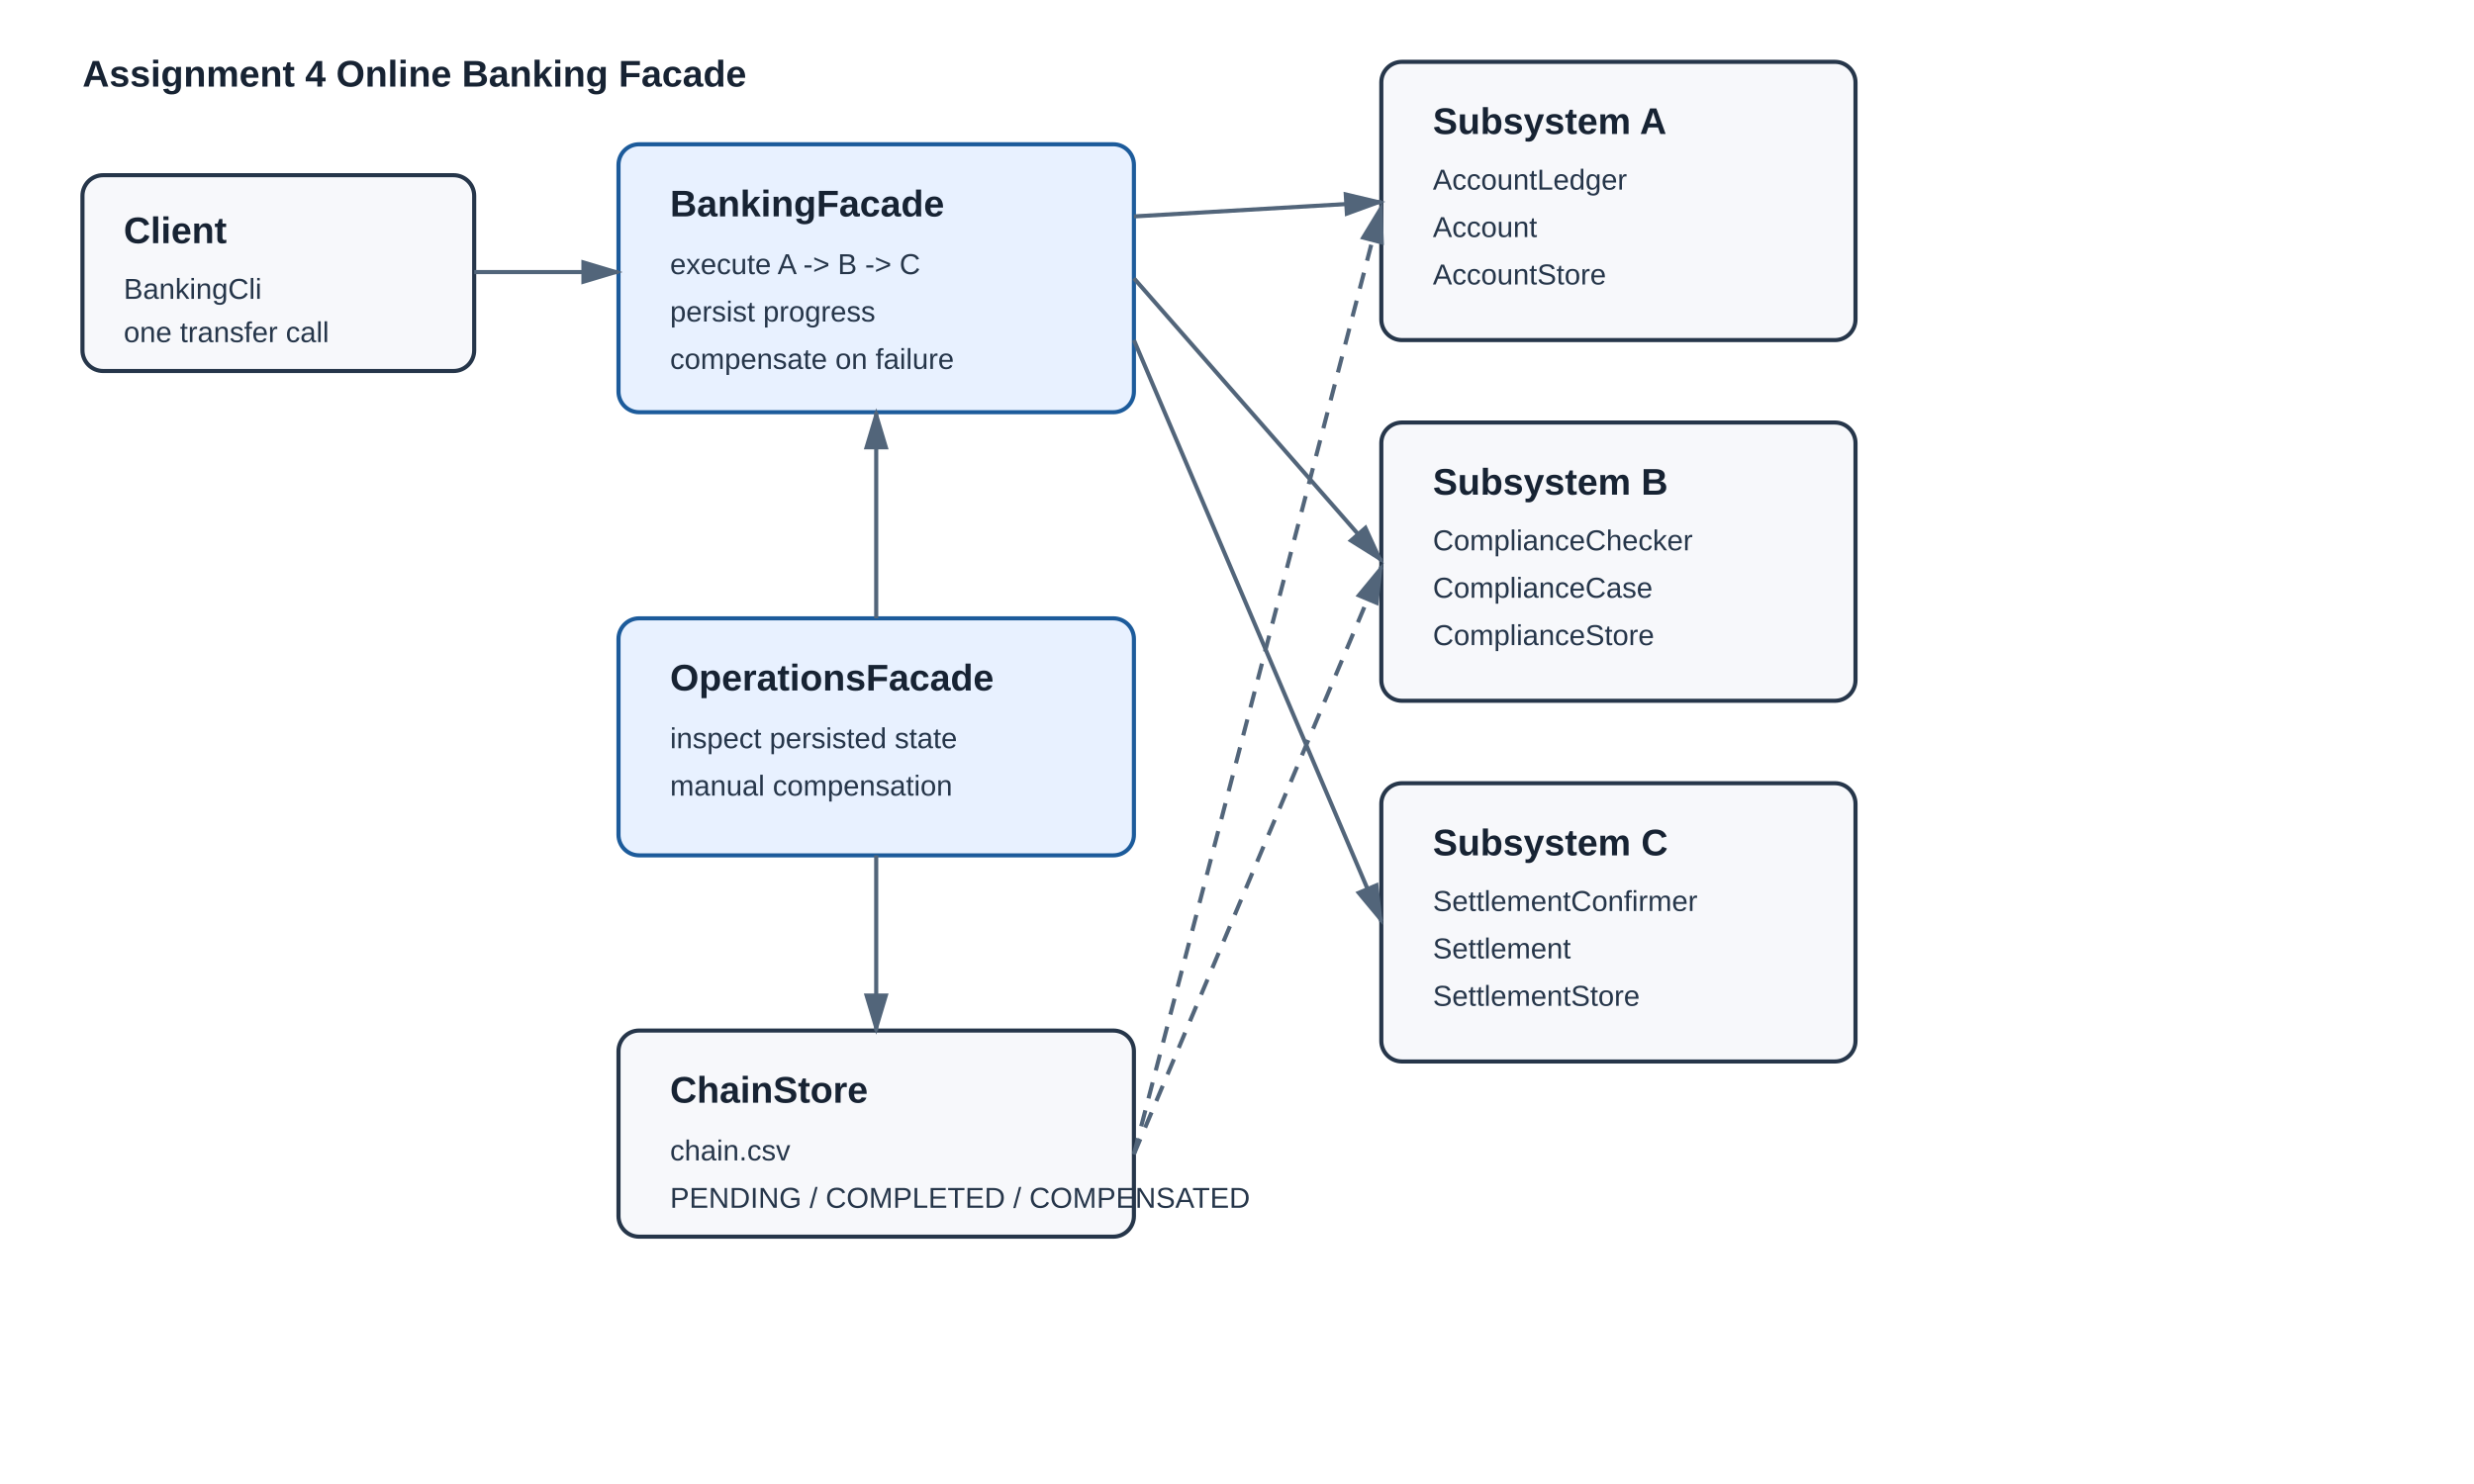
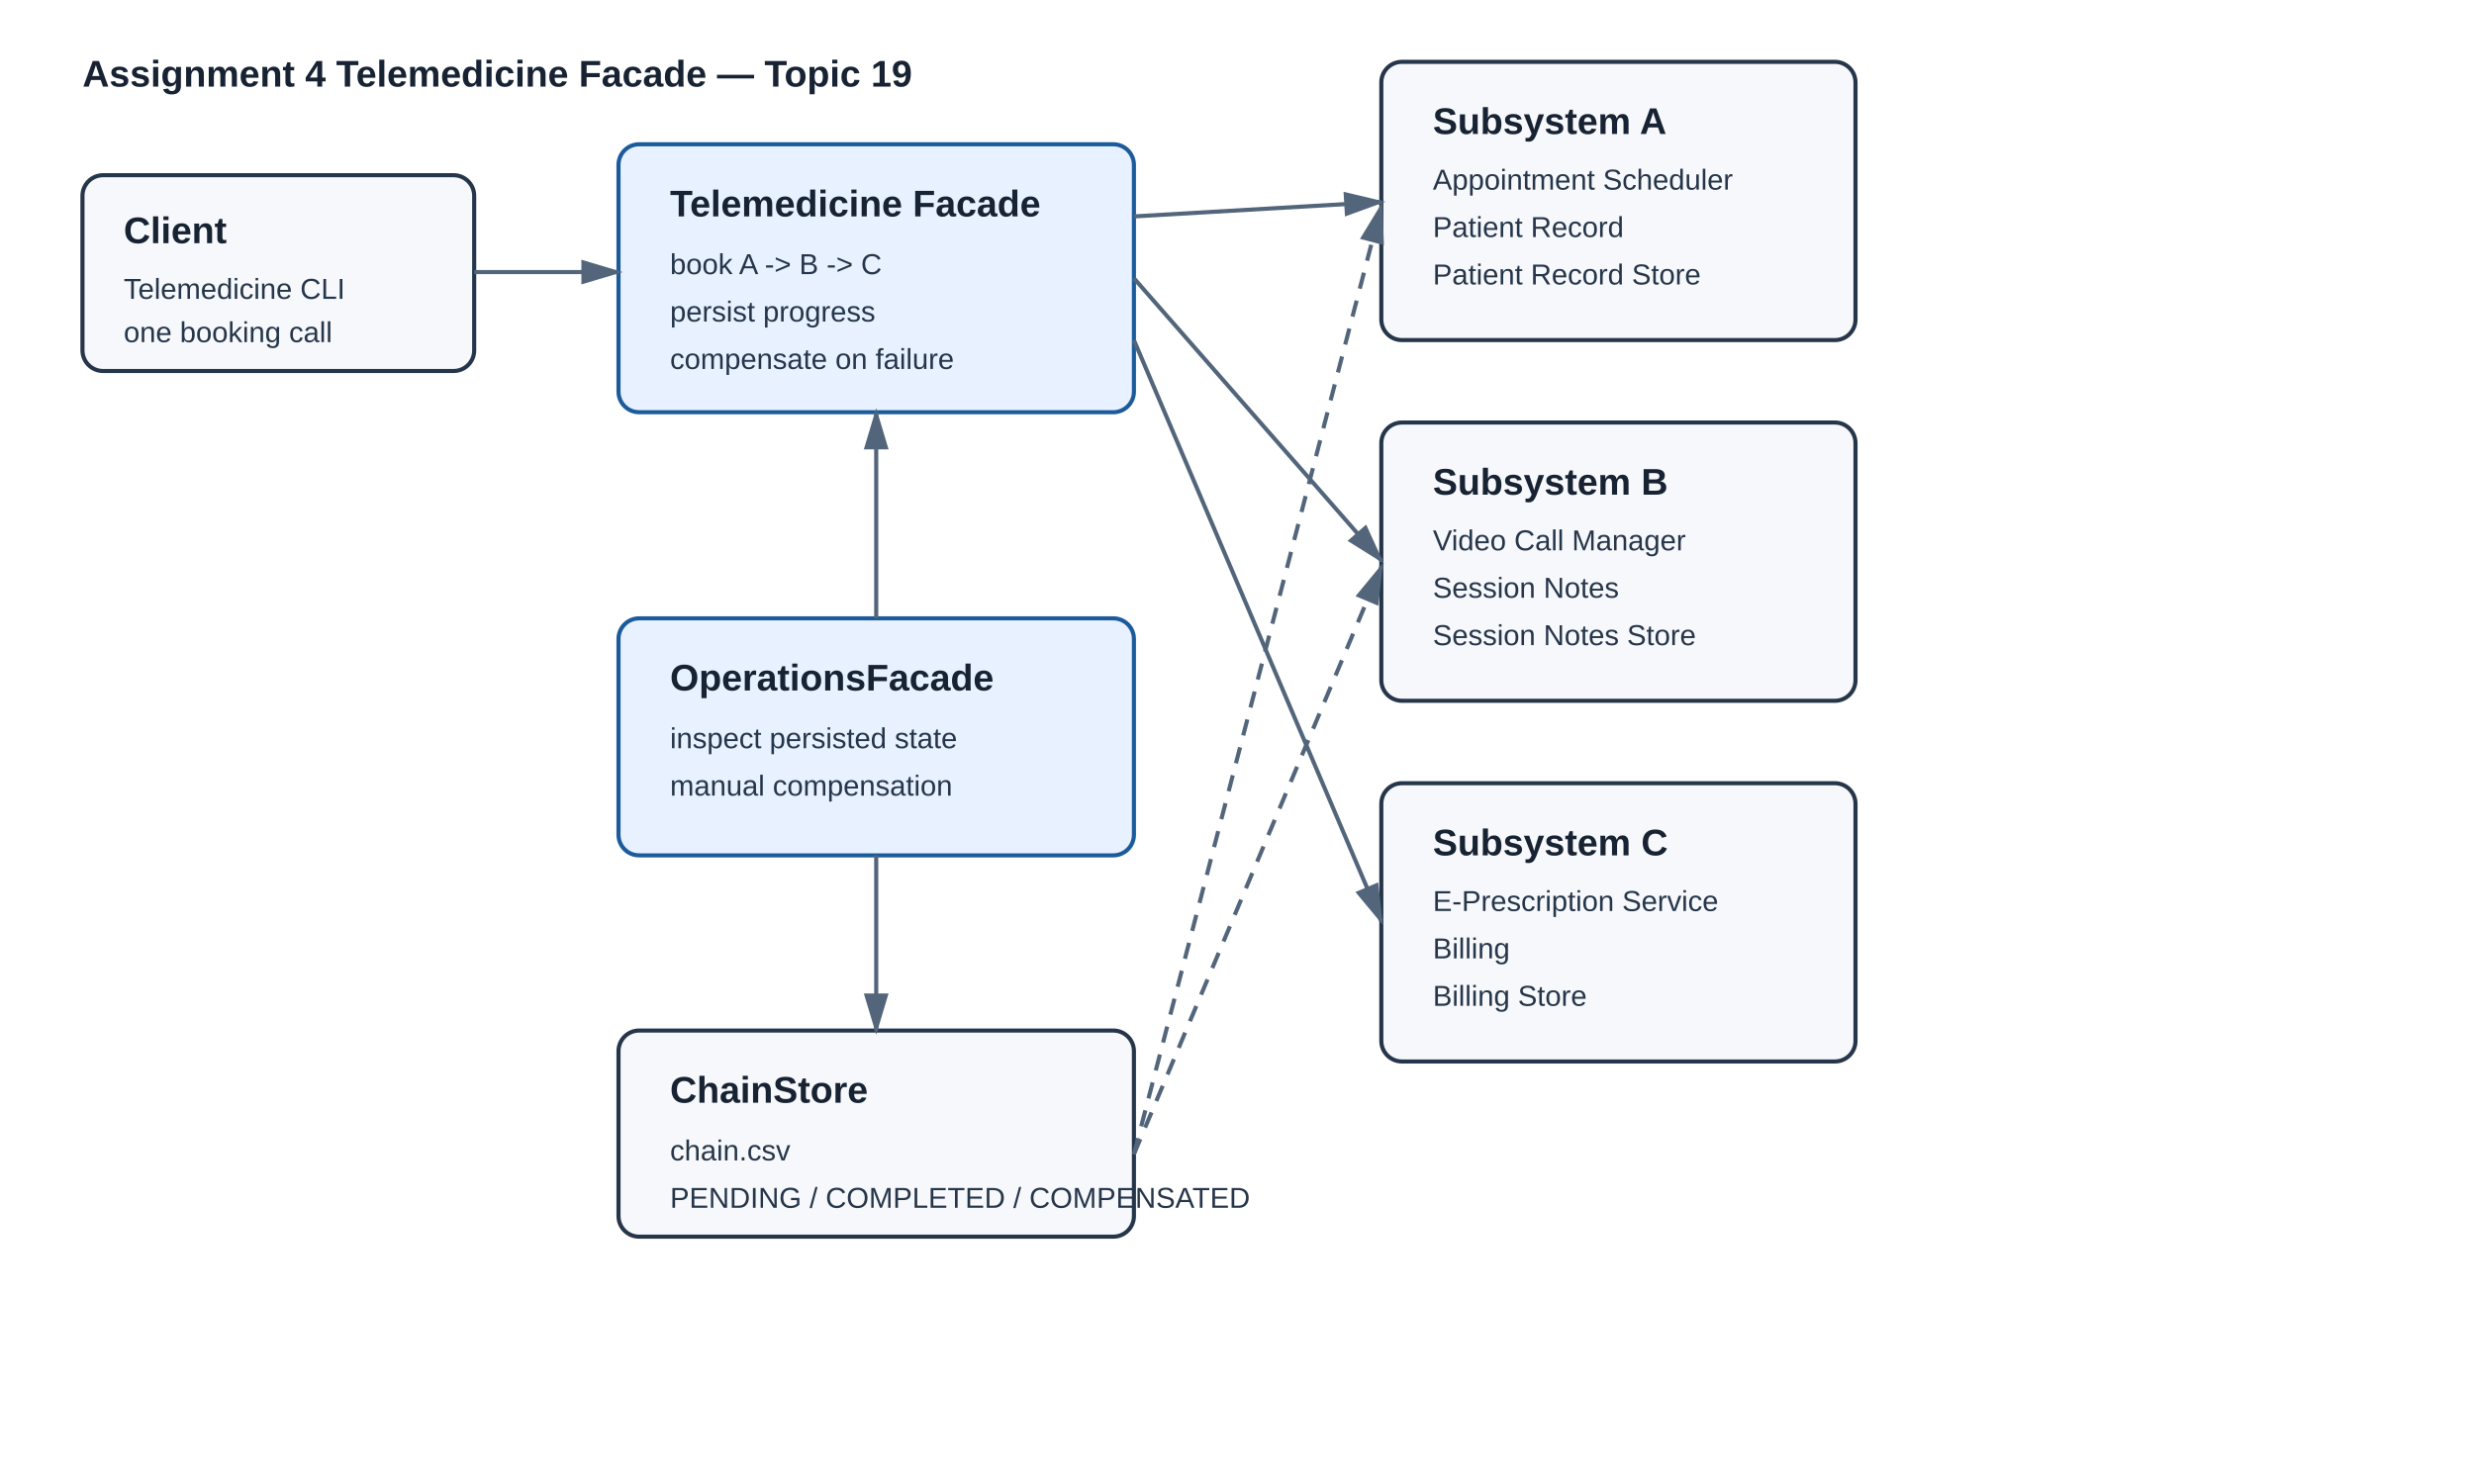
<svg xmlns="http://www.w3.org/2000/svg" width="1200" height="720" viewBox="0 0 1200 720">
  <style>
    .box { fill: #f7f8fb; stroke: #26364a; stroke-width: 2; }
    .facade { fill: #e8f1ff; stroke: #1c5b9b; stroke-width: 2; }
    .title { font: bold 18px Arial, sans-serif; fill: #172333; }
    .text { font: 14px Arial, sans-serif; fill: #26364a; }
    .line { stroke: #52657a; stroke-width: 2; fill: none; marker-end: url(#arrow); }
    .dash { stroke-dasharray: 8 6; }
  </style>
  <defs>
    <marker id="arrow" markerWidth="10" markerHeight="10" refX="9" refY="3" orient="auto">
      <path d="M0,0 L10,3 L0,6 z" fill="#52657a" />
    </marker>
  </defs>
-   <text x="40" y="42" class="title">Assignment 4 Online Banking Facade</text>
+   <text x="40" y="42" class="title">Assignment 4 Telemedicine Facade — Topic 19</text>
  <rect x="40" y="85" width="190" height="95" rx="10" class="box" />
  <text x="60" y="118" class="title">Client</text>
-   <text x="60" y="145" class="text">BankingCli</text>
-   <text x="60" y="166" class="text">one transfer call</text>
+   <text x="60" y="145" class="text">Telemedicine CLI</text>
+   <text x="60" y="166" class="text">one booking call</text>
  <rect x="300" y="70" width="250" height="130" rx="10" class="facade" />
-   <text x="325" y="105" class="title">BankingFacade</text>
-   <text x="325" y="133" class="text">execute A -&gt; B -&gt; C</text>
+   <text x="325" y="105" class="title">Telemedicine Facade</text>
+   <text x="325" y="133" class="text">book A -&gt; B -&gt; C</text>
  <text x="325" y="156" class="text">persist progress</text>
  <text x="325" y="179" class="text">compensate on failure</text>
  <rect x="670" y="30" width="230" height="135" rx="10" class="box" />
  <text x="695" y="65" class="title">Subsystem A</text>
-   <text x="695" y="92" class="text">AccountLedger</text>
-   <text x="695" y="115" class="text">Account</text>
-   <text x="695" y="138" class="text">AccountStore</text>
+   <text x="695" y="92" class="text">Appointment Scheduler</text>
+   <text x="695" y="115" class="text">Patient Record</text>
+   <text x="695" y="138" class="text">Patient Record Store</text>
  <rect x="670" y="205" width="230" height="135" rx="10" class="box" />
  <text x="695" y="240" class="title">Subsystem B</text>
-   <text x="695" y="267" class="text">ComplianceChecker</text>
-   <text x="695" y="290" class="text">ComplianceCase</text>
-   <text x="695" y="313" class="text">ComplianceStore</text>
+   <text x="695" y="267" class="text">Video Call Manager</text>
+   <text x="695" y="290" class="text">Session Notes</text>
+   <text x="695" y="313" class="text">Session Notes Store</text>
  <rect x="670" y="380" width="230" height="135" rx="10" class="box" />
  <text x="695" y="415" class="title">Subsystem C</text>
-   <text x="695" y="442" class="text">SettlementConfirmer</text>
-   <text x="695" y="465" class="text">Settlement</text>
-   <text x="695" y="488" class="text">SettlementStore</text>
+   <text x="695" y="442" class="text">E-Prescription Service</text>
+   <text x="695" y="465" class="text">Billing</text>
+   <text x="695" y="488" class="text">Billing Store</text>
  <rect x="300" y="300" width="250" height="115" rx="10" class="facade" />
  <text x="325" y="335" class="title">OperationsFacade</text>
  <text x="325" y="363" class="text">inspect persisted state</text>
  <text x="325" y="386" class="text">manual compensation</text>
  <rect x="300" y="500" width="250" height="100" rx="10" class="box" />
  <text x="325" y="535" class="title">ChainStore</text>
  <text x="325" y="563" class="text">chain.csv</text>
  <text x="325" y="586" class="text">PENDING / COMPLETED / COMPENSATED</text>
  <path d="M230 132 L300 132" class="line" />
  <path d="M550 105 L670 98" class="line" />
  <path d="M550 135 L670 272" class="line" />
  <path d="M550 165 L670 447" class="line" />
  <path d="M550 560 L670 100" class="line dash" />
  <path d="M550 560 L670 275" class="line dash" />
  <path d="M425 300 L425 200" class="line" />
  <path d="M425 415 L425 500" class="line" />
</svg>
